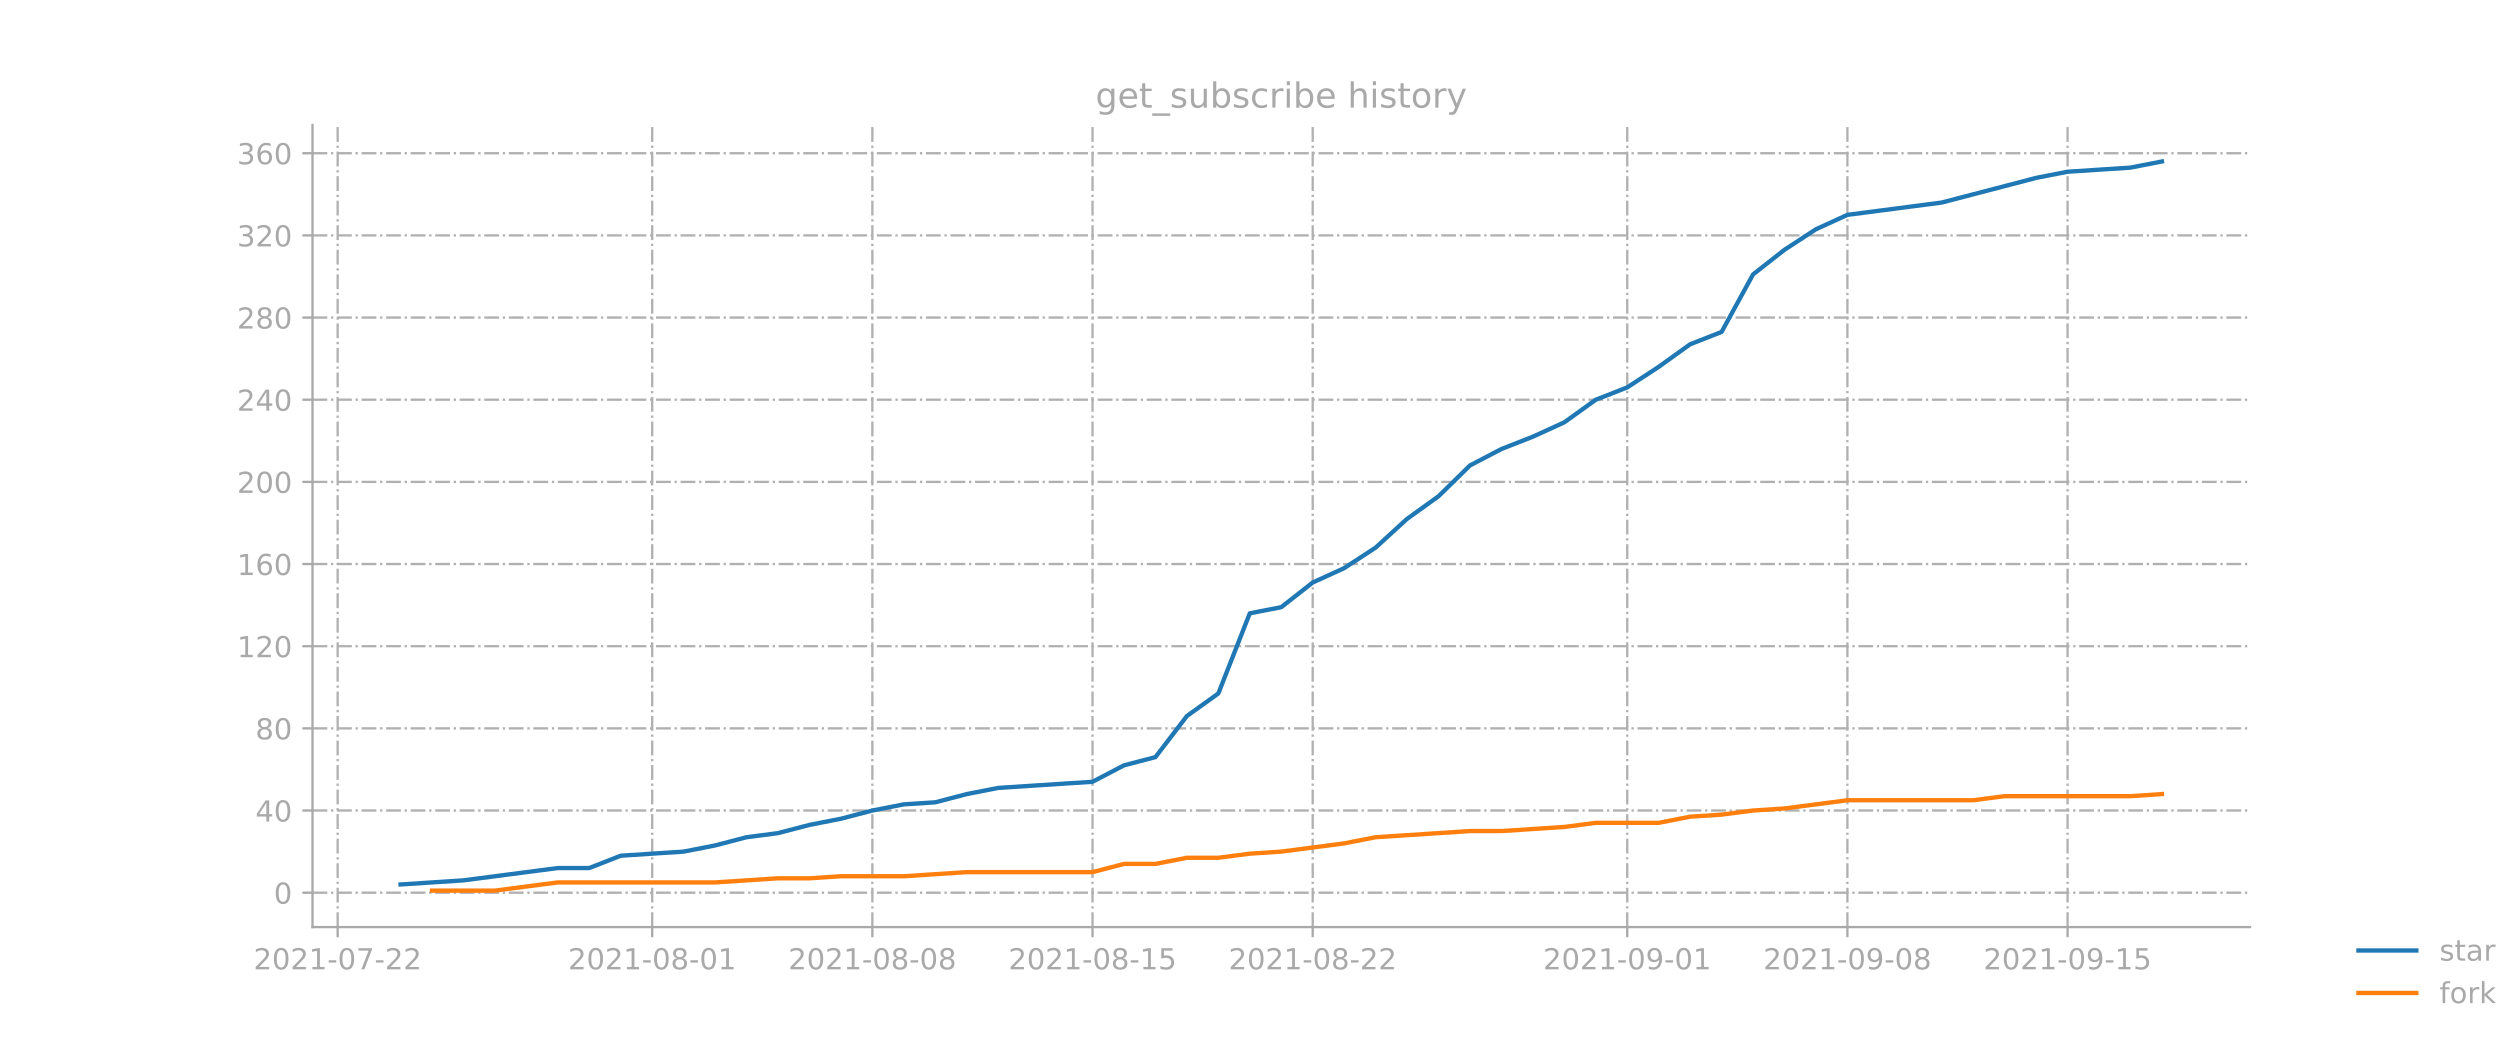
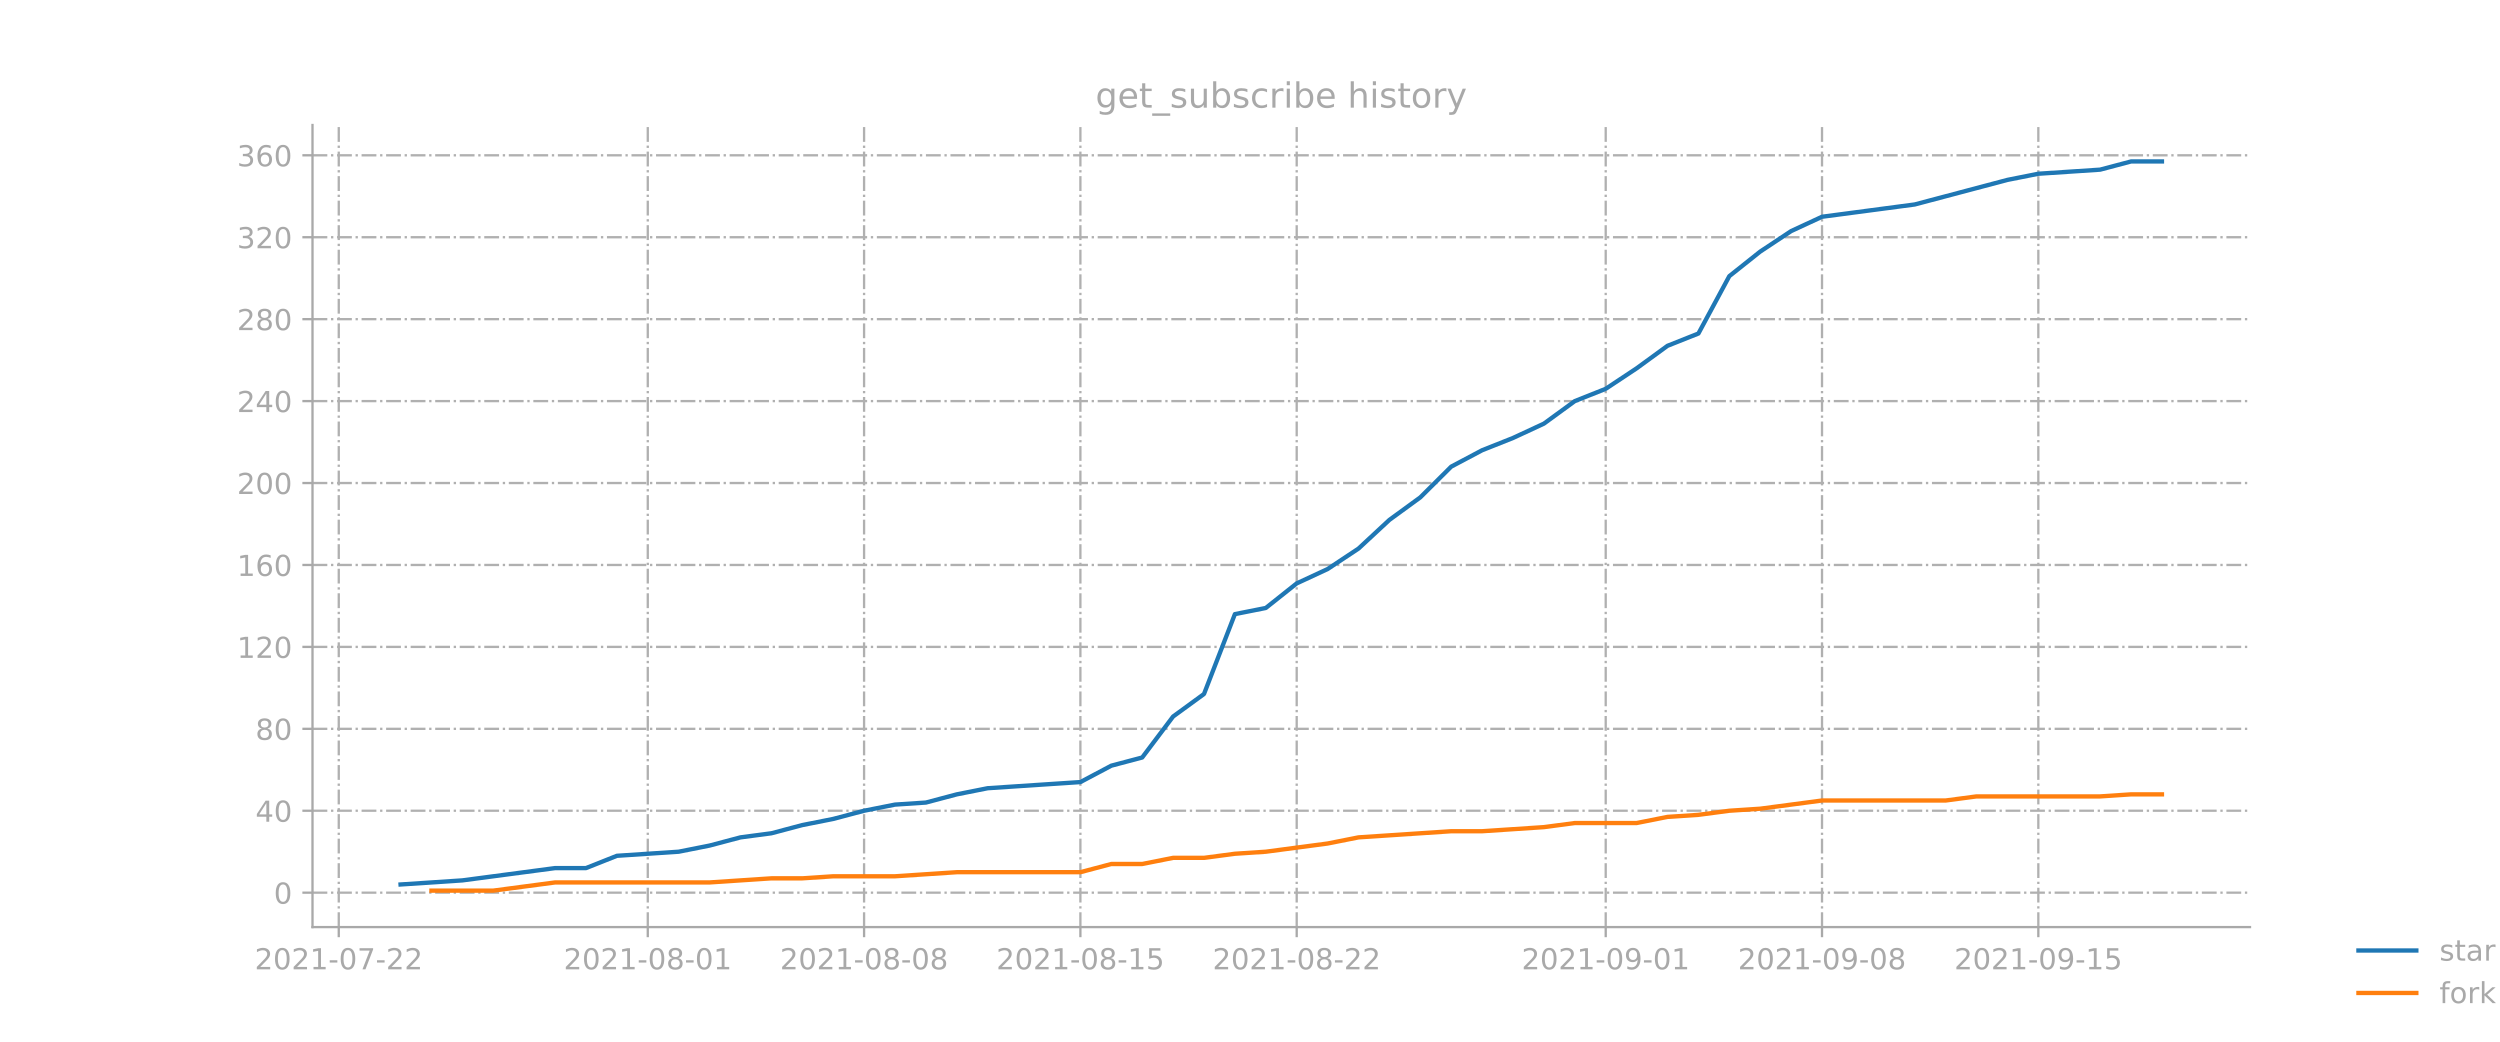
<svg xmlns="http://www.w3.org/2000/svg" xmlns:xlink="http://www.w3.org/1999/xlink" height="360pt" version="1.1" viewBox="0 0 864 360" width="864pt">
  <defs>
    <style type="text/css">*{stroke-linecap:butt;stroke-linejoin:round;}</style>
  </defs>
  <g id="figure_1">
    <g id="patch_1">
      <path d="M 0 360  L 864 360  L 864 0  L 0 0  z " style="fill:none;opacity:0;" />
    </g>
    <g id="axes_1">
      <g id="patch_2">
        <path d="M 108 320.4  L 777.6 320.4  L 777.6 43.2  L 108 43.2  z " style="fill:none;opacity:0;" />
      </g>
      <g id="matplotlib.axis_1">
        <g id="xtick_1">
          <g id="line2d_1">
-             <path clip-path="url(#p4aa9a8e304)" d="M 116.696 320.4  L 116.696 43.2  " style="fill:none;stroke:#b0b0b0;stroke-dasharray:5.12,1.28,0.8,1.28;stroke-dashoffset:0;stroke-width:0.8;" />
+             <path clip-path="url(#p9c7c7a3ddd)" d="M 117.078 320.4  L 117.078 43.2  " style="fill:none;stroke:#b0b0b0;stroke-dasharray:5.12,1.28,0.8,1.28;stroke-dashoffset:0;stroke-width:0.8;" />
          </g>
          <g id="line2d_2">
            <defs>
-               <path d="M 0 0  L 0 3.5  " id="m9e22bc569d" style="stroke:#a9a9a9;stroke-width:0.8;" />
+               <path d="M 0 0  L 0 3.5  " id="md135b6442b" style="stroke:#a9a9a9;stroke-width:0.8;" />
            </defs>
            <g>
-               <use style="fill:#a9a9a9;stroke:#a9a9a9;stroke-width:0.8;" x="116.696" xlink:href="#m9e22bc569d" y="320.4" />
+               <use style="fill:#a9a9a9;stroke:#a9a9a9;stroke-width:0.8;" x="117.078" xlink:href="#md135b6442b" y="320.4" />
            </g>
          </g>
          <g id="text_1">
-             <g style="fill:#a9a9a9;" transform="translate(87.63829 334.9984)scale(0.1 -0.1)">
+             <g style="fill:#a9a9a9;" transform="translate(88.0197 334.9984)scale(0.1 -0.1)">
              <defs>
                <path d="M 1228 531  L 3431 531  L 3431 0  L 469 0  L 469 531  Q 828 903 1448 1529  Q 2069 2156 2228 2338  Q 2531 2678 2651 2914  Q 2772 3150 2772 3378  Q 2772 3750 2511 3984  Q 2250 4219 1831 4219  Q 1534 4219 1204 4116  Q 875 4013 500 3803  L 500 4441  Q 881 4594 1212 4672  Q 1544 4750 1819 4750  Q 2544 4750 2975 4387  Q 3406 4025 3406 3419  Q 3406 3131 3298 2873  Q 3191 2616 2906 2266  Q 2828 2175 2409 1742  Q 1991 1309 1228 531  z " id="DejaVuSans-32" transform="scale(0.015625)" />
                <path d="M 2034 4250  Q 1547 4250 1301 3770  Q 1056 3291 1056 2328  Q 1056 1369 1301 889  Q 1547 409 2034 409  Q 2525 409 2770 889  Q 3016 1369 3016 2328  Q 3016 3291 2770 3770  Q 2525 4250 2034 4250  z M 2034 4750  Q 2819 4750 3233 4129  Q 3647 3509 3647 2328  Q 3647 1150 3233 529  Q 2819 -91 2034 -91  Q 1250 -91 836 529  Q 422 1150 422 2328  Q 422 3509 836 4129  Q 1250 4750 2034 4750  z " id="DejaVuSans-30" transform="scale(0.015625)" />
                <path d="M 794 531  L 1825 531  L 1825 4091  L 703 3866  L 703 4441  L 1819 4666  L 2450 4666  L 2450 531  L 3481 531  L 3481 0  L 794 0  L 794 531  z " id="DejaVuSans-31" transform="scale(0.015625)" />
                <path d="M 313 2009  L 1997 2009  L 1997 1497  L 313 1497  L 313 2009  z " id="DejaVuSans-2d" transform="scale(0.015625)" />
                <path d="M 525 4666  L 3525 4666  L 3525 4397  L 1831 0  L 1172 0  L 2766 4134  L 525 4134  L 525 4666  z " id="DejaVuSans-37" transform="scale(0.015625)" />
              </defs>
              <use xlink:href="#DejaVuSans-32" />
              <use x="63.623" xlink:href="#DejaVuSans-30" />
              <use x="127.246" xlink:href="#DejaVuSans-32" />
              <use x="190.869" xlink:href="#DejaVuSans-31" />
              <use x="254.492" xlink:href="#DejaVuSans-2d" />
              <use x="290.576" xlink:href="#DejaVuSans-30" />
              <use x="354.199" xlink:href="#DejaVuSans-37" />
              <use x="417.822" xlink:href="#DejaVuSans-2d" />
              <use x="453.906" xlink:href="#DejaVuSans-32" />
              <use x="517.529" xlink:href="#DejaVuSans-32" />
            </g>
          </g>
        </g>
        <g id="xtick_2">
          <g id="line2d_3">
-             <path clip-path="url(#p4aa9a8e304)" d="M 225.397 320.4  L 225.397 43.2  " style="fill:none;stroke:#b0b0b0;stroke-dasharray:5.12,1.28,0.8,1.28;stroke-dashoffset:0;stroke-width:0.8;" />
+             <path clip-path="url(#p9c7c7a3ddd)" d="M 223.872 320.4  L 223.872 43.2  " style="fill:none;stroke:#b0b0b0;stroke-dasharray:5.12,1.28,0.8,1.28;stroke-dashoffset:0;stroke-width:0.8;" />
          </g>
          <g id="line2d_4">
            <g>
-               <use style="fill:#a9a9a9;stroke:#a9a9a9;stroke-width:0.8;" x="225.397" xlink:href="#m9e22bc569d" y="320.4" />
+               <use style="fill:#a9a9a9;stroke:#a9a9a9;stroke-width:0.8;" x="223.872" xlink:href="#md135b6442b" y="320.4" />
            </g>
          </g>
          <g id="text_2">
-             <g style="fill:#a9a9a9;" transform="translate(196.3396 334.9984)scale(0.1 -0.1)">
+             <g style="fill:#a9a9a9;" transform="translate(194.814 334.9984)scale(0.1 -0.1)">
              <defs>
                <path d="M 2034 2216  Q 1584 2216 1326 1975  Q 1069 1734 1069 1313  Q 1069 891 1326 650  Q 1584 409 2034 409  Q 2484 409 2743 651  Q 3003 894 3003 1313  Q 3003 1734 2745 1975  Q 2488 2216 2034 2216  z M 1403 2484  Q 997 2584 770 2862  Q 544 3141 544 3541  Q 544 4100 942 4425  Q 1341 4750 2034 4750  Q 2731 4750 3128 4425  Q 3525 4100 3525 3541  Q 3525 3141 3298 2862  Q 3072 2584 2669 2484  Q 3125 2378 3379 2068  Q 3634 1759 3634 1313  Q 3634 634 3220 271  Q 2806 -91 2034 -91  Q 1263 -91 848 271  Q 434 634 434 1313  Q 434 1759 690 2068  Q 947 2378 1403 2484  z M 1172 3481  Q 1172 3119 1398 2916  Q 1625 2713 2034 2713  Q 2441 2713 2670 2916  Q 2900 3119 2900 3481  Q 2900 3844 2670 4047  Q 2441 4250 2034 4250  Q 1625 4250 1398 4047  Q 1172 3844 1172 3481  z " id="DejaVuSans-38" transform="scale(0.015625)" />
              </defs>
              <use xlink:href="#DejaVuSans-32" />
              <use x="63.623" xlink:href="#DejaVuSans-30" />
              <use x="127.246" xlink:href="#DejaVuSans-32" />
              <use x="190.869" xlink:href="#DejaVuSans-31" />
              <use x="254.492" xlink:href="#DejaVuSans-2d" />
              <use x="290.576" xlink:href="#DejaVuSans-30" />
              <use x="354.199" xlink:href="#DejaVuSans-38" />
              <use x="417.822" xlink:href="#DejaVuSans-2d" />
              <use x="453.906" xlink:href="#DejaVuSans-30" />
              <use x="517.529" xlink:href="#DejaVuSans-31" />
            </g>
          </g>
        </g>
        <g id="xtick_3">
          <g id="line2d_5">
-             <path clip-path="url(#p4aa9a8e304)" d="M 301.488 320.4  L 301.488 43.2  " style="fill:none;stroke:#b0b0b0;stroke-dasharray:5.12,1.28,0.8,1.28;stroke-dashoffset:0;stroke-width:0.8;" />
+             <path clip-path="url(#p9c7c7a3ddd)" d="M 298.628 320.4  L 298.628 43.2  " style="fill:none;stroke:#b0b0b0;stroke-dasharray:5.12,1.28,0.8,1.28;stroke-dashoffset:0;stroke-width:0.8;" />
          </g>
          <g id="line2d_6">
            <g>
-               <use style="fill:#a9a9a9;stroke:#a9a9a9;stroke-width:0.8;" x="301.488" xlink:href="#m9e22bc569d" y="320.4" />
+               <use style="fill:#a9a9a9;stroke:#a9a9a9;stroke-width:0.8;" x="298.628" xlink:href="#md135b6442b" y="320.4" />
            </g>
          </g>
          <g id="text_3">
-             <g style="fill:#a9a9a9;" transform="translate(272.4305 334.9984)scale(0.1 -0.1)">
+             <g style="fill:#a9a9a9;" transform="translate(269.5699 334.9984)scale(0.1 -0.1)">
              <use xlink:href="#DejaVuSans-32" />
              <use x="63.623" xlink:href="#DejaVuSans-30" />
              <use x="127.246" xlink:href="#DejaVuSans-32" />
              <use x="190.869" xlink:href="#DejaVuSans-31" />
              <use x="254.492" xlink:href="#DejaVuSans-2d" />
              <use x="290.576" xlink:href="#DejaVuSans-30" />
              <use x="354.199" xlink:href="#DejaVuSans-38" />
              <use x="417.822" xlink:href="#DejaVuSans-2d" />
              <use x="453.906" xlink:href="#DejaVuSans-30" />
              <use x="517.529" xlink:href="#DejaVuSans-38" />
            </g>
          </g>
        </g>
        <g id="xtick_4">
          <g id="line2d_7">
-             <path clip-path="url(#p4aa9a8e304)" d="M 377.579 320.4  L 377.579 43.2  " style="fill:none;stroke:#b0b0b0;stroke-dasharray:5.12,1.28,0.8,1.28;stroke-dashoffset:0;stroke-width:0.8;" />
+             <path clip-path="url(#p9c7c7a3ddd)" d="M 373.384 320.4  L 373.384 43.2  " style="fill:none;stroke:#b0b0b0;stroke-dasharray:5.12,1.28,0.8,1.28;stroke-dashoffset:0;stroke-width:0.8;" />
          </g>
          <g id="line2d_8">
            <g>
-               <use style="fill:#a9a9a9;stroke:#a9a9a9;stroke-width:0.8;" x="377.579" xlink:href="#m9e22bc569d" y="320.4" />
+               <use style="fill:#a9a9a9;stroke:#a9a9a9;stroke-width:0.8;" x="373.384" xlink:href="#md135b6442b" y="320.4" />
            </g>
          </g>
          <g id="text_4">
-             <g style="fill:#a9a9a9;" transform="translate(348.5214 334.9984)scale(0.1 -0.1)">
+             <g style="fill:#a9a9a9;" transform="translate(344.3259 334.9984)scale(0.1 -0.1)">
              <defs>
                <path d="M 691 4666  L 3169 4666  L 3169 4134  L 1269 4134  L 1269 2991  Q 1406 3038 1543 3061  Q 1681 3084 1819 3084  Q 2600 3084 3056 2656  Q 3513 2228 3513 1497  Q 3513 744 3044 326  Q 2575 -91 1722 -91  Q 1428 -91 1123 -41  Q 819 9 494 109  L 494 744  Q 775 591 1075 516  Q 1375 441 1709 441  Q 2250 441 2565 725  Q 2881 1009 2881 1497  Q 2881 1984 2565 2268  Q 2250 2553 1709 2553  Q 1456 2553 1204 2497  Q 953 2441 691 2322  L 691 4666  z " id="DejaVuSans-35" transform="scale(0.015625)" />
              </defs>
              <use xlink:href="#DejaVuSans-32" />
              <use x="63.623" xlink:href="#DejaVuSans-30" />
              <use x="127.246" xlink:href="#DejaVuSans-32" />
              <use x="190.869" xlink:href="#DejaVuSans-31" />
              <use x="254.492" xlink:href="#DejaVuSans-2d" />
              <use x="290.576" xlink:href="#DejaVuSans-30" />
              <use x="354.199" xlink:href="#DejaVuSans-38" />
              <use x="417.822" xlink:href="#DejaVuSans-2d" />
              <use x="453.906" xlink:href="#DejaVuSans-31" />
              <use x="517.529" xlink:href="#DejaVuSans-35" />
            </g>
          </g>
        </g>
        <g id="xtick_5">
          <g id="line2d_9">
-             <path clip-path="url(#p4aa9a8e304)" d="M 453.67 320.4  L 453.67 43.2  " style="fill:none;stroke:#b0b0b0;stroke-dasharray:5.12,1.28,0.8,1.28;stroke-dashoffset:0;stroke-width:0.8;" />
+             <path clip-path="url(#p9c7c7a3ddd)" d="M 448.14 320.4  L 448.14 43.2  " style="fill:none;stroke:#b0b0b0;stroke-dasharray:5.12,1.28,0.8,1.28;stroke-dashoffset:0;stroke-width:0.8;" />
          </g>
          <g id="line2d_10">
            <g>
-               <use style="fill:#a9a9a9;stroke:#a9a9a9;stroke-width:0.8;" x="453.67" xlink:href="#m9e22bc569d" y="320.4" />
+               <use style="fill:#a9a9a9;stroke:#a9a9a9;stroke-width:0.8;" x="448.14" xlink:href="#md135b6442b" y="320.4" />
            </g>
          </g>
          <g id="text_5">
-             <g style="fill:#a9a9a9;" transform="translate(424.6123 334.9984)scale(0.1 -0.1)">
+             <g style="fill:#a9a9a9;" transform="translate(419.0819 334.9984)scale(0.1 -0.1)">
              <use xlink:href="#DejaVuSans-32" />
              <use x="63.623" xlink:href="#DejaVuSans-30" />
              <use x="127.246" xlink:href="#DejaVuSans-32" />
              <use x="190.869" xlink:href="#DejaVuSans-31" />
              <use x="254.492" xlink:href="#DejaVuSans-2d" />
              <use x="290.576" xlink:href="#DejaVuSans-30" />
              <use x="354.199" xlink:href="#DejaVuSans-38" />
              <use x="417.822" xlink:href="#DejaVuSans-2d" />
              <use x="453.906" xlink:href="#DejaVuSans-32" />
              <use x="517.529" xlink:href="#DejaVuSans-32" />
            </g>
          </g>
        </g>
        <g id="xtick_6">
          <g id="line2d_11">
-             <path clip-path="url(#p4aa9a8e304)" d="M 562.371 320.4  L 562.371 43.2  " style="fill:none;stroke:#b0b0b0;stroke-dasharray:5.12,1.28,0.8,1.28;stroke-dashoffset:0;stroke-width:0.8;" />
+             <path clip-path="url(#p9c7c7a3ddd)" d="M 554.934 320.4  L 554.934 43.2  " style="fill:none;stroke:#b0b0b0;stroke-dasharray:5.12,1.28,0.8,1.28;stroke-dashoffset:0;stroke-width:0.8;" />
          </g>
          <g id="line2d_12">
            <g>
-               <use style="fill:#a9a9a9;stroke:#a9a9a9;stroke-width:0.8;" x="562.371" xlink:href="#m9e22bc569d" y="320.4" />
+               <use style="fill:#a9a9a9;stroke:#a9a9a9;stroke-width:0.8;" x="554.934" xlink:href="#md135b6442b" y="320.4" />
            </g>
          </g>
          <g id="text_6">
-             <g style="fill:#a9a9a9;" transform="translate(533.3136 334.9984)scale(0.1 -0.1)">
+             <g style="fill:#a9a9a9;" transform="translate(525.8762 334.9984)scale(0.1 -0.1)">
              <defs>
                <path d="M 703 97  L 703 672  Q 941 559 1184 500  Q 1428 441 1663 441  Q 2288 441 2617 861  Q 2947 1281 2994 2138  Q 2813 1869 2534 1725  Q 2256 1581 1919 1581  Q 1219 1581 811 2004  Q 403 2428 403 3163  Q 403 3881 828 4315  Q 1253 4750 1959 4750  Q 2769 4750 3195 4129  Q 3622 3509 3622 2328  Q 3622 1225 3098 567  Q 2575 -91 1691 -91  Q 1453 -91 1209 -44  Q 966 3 703 97  z M 1959 2075  Q 2384 2075 2632 2365  Q 2881 2656 2881 3163  Q 2881 3666 2632 3958  Q 2384 4250 1959 4250  Q 1534 4250 1286 3958  Q 1038 3666 1038 3163  Q 1038 2656 1286 2365  Q 1534 2075 1959 2075  z " id="DejaVuSans-39" transform="scale(0.015625)" />
              </defs>
              <use xlink:href="#DejaVuSans-32" />
              <use x="63.623" xlink:href="#DejaVuSans-30" />
              <use x="127.246" xlink:href="#DejaVuSans-32" />
              <use x="190.869" xlink:href="#DejaVuSans-31" />
              <use x="254.492" xlink:href="#DejaVuSans-2d" />
              <use x="290.576" xlink:href="#DejaVuSans-30" />
              <use x="354.199" xlink:href="#DejaVuSans-39" />
              <use x="417.822" xlink:href="#DejaVuSans-2d" />
              <use x="453.906" xlink:href="#DejaVuSans-30" />
              <use x="517.529" xlink:href="#DejaVuSans-31" />
            </g>
          </g>
        </g>
        <g id="xtick_7">
          <g id="line2d_13">
-             <path clip-path="url(#p4aa9a8e304)" d="M 638.462 320.4  L 638.462 43.2  " style="fill:none;stroke:#b0b0b0;stroke-dasharray:5.12,1.28,0.8,1.28;stroke-dashoffset:0;stroke-width:0.8;" />
+             <path clip-path="url(#p9c7c7a3ddd)" d="M 629.69 320.4  L 629.69 43.2  " style="fill:none;stroke:#b0b0b0;stroke-dasharray:5.12,1.28,0.8,1.28;stroke-dashoffset:0;stroke-width:0.8;" />
          </g>
          <g id="line2d_14">
            <g>
-               <use style="fill:#a9a9a9;stroke:#a9a9a9;stroke-width:0.8;" x="638.462" xlink:href="#m9e22bc569d" y="320.4" />
+               <use style="fill:#a9a9a9;stroke:#a9a9a9;stroke-width:0.8;" x="629.69" xlink:href="#md135b6442b" y="320.4" />
            </g>
          </g>
          <g id="text_7">
-             <g style="fill:#a9a9a9;" transform="translate(609.4045 334.9984)scale(0.1 -0.1)">
+             <g style="fill:#a9a9a9;" transform="translate(600.6321 334.9984)scale(0.1 -0.1)">
              <use xlink:href="#DejaVuSans-32" />
              <use x="63.623" xlink:href="#DejaVuSans-30" />
              <use x="127.246" xlink:href="#DejaVuSans-32" />
              <use x="190.869" xlink:href="#DejaVuSans-31" />
              <use x="254.492" xlink:href="#DejaVuSans-2d" />
              <use x="290.576" xlink:href="#DejaVuSans-30" />
              <use x="354.199" xlink:href="#DejaVuSans-39" />
              <use x="417.822" xlink:href="#DejaVuSans-2d" />
              <use x="453.906" xlink:href="#DejaVuSans-30" />
              <use x="517.529" xlink:href="#DejaVuSans-38" />
            </g>
          </g>
        </g>
        <g id="xtick_8">
          <g id="line2d_15">
-             <path clip-path="url(#p4aa9a8e304)" d="M 714.553 320.4  L 714.553 43.2  " style="fill:none;stroke:#b0b0b0;stroke-dasharray:5.12,1.28,0.8,1.28;stroke-dashoffset:0;stroke-width:0.8;" />
+             <path clip-path="url(#p9c7c7a3ddd)" d="M 704.446 320.4  L 704.446 43.2  " style="fill:none;stroke:#b0b0b0;stroke-dasharray:5.12,1.28,0.8,1.28;stroke-dashoffset:0;stroke-width:0.8;" />
          </g>
          <g id="line2d_16">
            <g>
-               <use style="fill:#a9a9a9;stroke:#a9a9a9;stroke-width:0.8;" x="714.553" xlink:href="#m9e22bc569d" y="320.4" />
+               <use style="fill:#a9a9a9;stroke:#a9a9a9;stroke-width:0.8;" x="704.446" xlink:href="#md135b6442b" y="320.4" />
            </g>
          </g>
          <g id="text_8">
-             <g style="fill:#a9a9a9;" transform="translate(685.4954 334.9984)scale(0.1 -0.1)">
+             <g style="fill:#a9a9a9;" transform="translate(675.3881 334.9984)scale(0.1 -0.1)">
              <use xlink:href="#DejaVuSans-32" />
              <use x="63.623" xlink:href="#DejaVuSans-30" />
              <use x="127.246" xlink:href="#DejaVuSans-32" />
              <use x="190.869" xlink:href="#DejaVuSans-31" />
              <use x="254.492" xlink:href="#DejaVuSans-2d" />
              <use x="290.576" xlink:href="#DejaVuSans-30" />
              <use x="354.199" xlink:href="#DejaVuSans-39" />
              <use x="417.822" xlink:href="#DejaVuSans-2d" />
              <use x="453.906" xlink:href="#DejaVuSans-31" />
              <use x="517.529" xlink:href="#DejaVuSans-35" />
            </g>
          </g>
        </g>
      </g>
      <g id="matplotlib.axis_2">
        <g id="ytick_1">
          <g id="line2d_17">
-             <path clip-path="url(#p4aa9a8e304)" d="M 108 308.51  L 777.6 308.51  " style="fill:none;stroke:#b0b0b0;stroke-dasharray:5.12,1.28,0.8,1.28;stroke-dashoffset:0;stroke-width:0.8;" />
+             <path clip-path="url(#p9c7c7a3ddd)" d="M 108 308.508  L 777.6 308.508  " style="fill:none;stroke:#b0b0b0;stroke-dasharray:5.12,1.28,0.8,1.28;stroke-dashoffset:0;stroke-width:0.8;" />
          </g>
          <g id="line2d_18">
            <defs>
-               <path d="M 0 0  L -3.5 0  " id="m65caf7c14a" style="stroke:#a9a9a9;stroke-width:0.8;" />
+               <path d="M 0 0  L -3.5 0  " id="m6c0028deaa" style="stroke:#a9a9a9;stroke-width:0.8;" />
            </defs>
            <g>
-               <use style="fill:#a9a9a9;stroke:#a9a9a9;stroke-width:0.8;" x="108" xlink:href="#m65caf7c14a" y="308.51" />
+               <use style="fill:#a9a9a9;stroke:#a9a9a9;stroke-width:0.8;" x="108" xlink:href="#m6c0028deaa" y="308.508" />
            </g>
          </g>
          <g id="text_9">
-             <g style="fill:#a9a9a9;" transform="translate(94.6375 312.3091)scale(0.1 -0.1)">
+             <g style="fill:#a9a9a9;" transform="translate(94.6375 312.3071)scale(0.1 -0.1)">
              <use xlink:href="#DejaVuSans-30" />
            </g>
          </g>
        </g>
        <g id="ytick_2">
          <g id="line2d_19">
-             <path clip-path="url(#p4aa9a8e304)" d="M 108 280.115  L 777.6 280.115  " style="fill:none;stroke:#b0b0b0;stroke-dasharray:5.12,1.28,0.8,1.28;stroke-dashoffset:0;stroke-width:0.8;" />
+             <path clip-path="url(#p9c7c7a3ddd)" d="M 108 280.193  L 777.6 280.193  " style="fill:none;stroke:#b0b0b0;stroke-dasharray:5.12,1.28,0.8,1.28;stroke-dashoffset:0;stroke-width:0.8;" />
          </g>
          <g id="line2d_20">
            <g>
-               <use style="fill:#a9a9a9;stroke:#a9a9a9;stroke-width:0.8;" x="108" xlink:href="#m65caf7c14a" y="280.115" />
+               <use style="fill:#a9a9a9;stroke:#a9a9a9;stroke-width:0.8;" x="108" xlink:href="#m6c0028deaa" y="280.193" />
            </g>
          </g>
          <g id="text_10">
-             <g style="fill:#a9a9a9;" transform="translate(88.275 283.9147)scale(0.1 -0.1)">
+             <g style="fill:#a9a9a9;" transform="translate(88.275 283.9925)scale(0.1 -0.1)">
              <defs>
                <path d="M 2419 4116  L 825 1625  L 2419 1625  L 2419 4116  z M 2253 4666  L 3047 4666  L 3047 1625  L 3713 1625  L 3713 1100  L 3047 1100  L 3047 0  L 2419 0  L 2419 1100  L 313 1100  L 313 1709  L 2253 4666  z " id="DejaVuSans-34" transform="scale(0.015625)" />
              </defs>
              <use xlink:href="#DejaVuSans-34" />
              <use x="63.623" xlink:href="#DejaVuSans-30" />
            </g>
          </g>
        </g>
        <g id="ytick_3">
          <g id="line2d_21">
-             <path clip-path="url(#p4aa9a8e304)" d="M 108 251.721  L 777.6 251.721  " style="fill:none;stroke:#b0b0b0;stroke-dasharray:5.12,1.28,0.8,1.28;stroke-dashoffset:0;stroke-width:0.8;" />
+             <path clip-path="url(#p9c7c7a3ddd)" d="M 108 251.879  L 777.6 251.879  " style="fill:none;stroke:#b0b0b0;stroke-dasharray:5.12,1.28,0.8,1.28;stroke-dashoffset:0;stroke-width:0.8;" />
          </g>
          <g id="line2d_22">
            <g>
-               <use style="fill:#a9a9a9;stroke:#a9a9a9;stroke-width:0.8;" x="108" xlink:href="#m65caf7c14a" y="251.721" />
+               <use style="fill:#a9a9a9;stroke:#a9a9a9;stroke-width:0.8;" x="108" xlink:href="#m6c0028deaa" y="251.879" />
            </g>
          </g>
          <g id="text_11">
-             <g style="fill:#a9a9a9;" transform="translate(88.275 255.5203)scale(0.1 -0.1)">
+             <g style="fill:#a9a9a9;" transform="translate(88.275 255.6779)scale(0.1 -0.1)">
              <use xlink:href="#DejaVuSans-38" />
              <use x="63.623" xlink:href="#DejaVuSans-30" />
            </g>
          </g>
        </g>
        <g id="ytick_4">
          <g id="line2d_23">
-             <path clip-path="url(#p4aa9a8e304)" d="M 108 223.327  L 777.6 223.327  " style="fill:none;stroke:#b0b0b0;stroke-dasharray:5.12,1.28,0.8,1.28;stroke-dashoffset:0;stroke-width:0.8;" />
+             <path clip-path="url(#p9c7c7a3ddd)" d="M 108 223.564  L 777.6 223.564  " style="fill:none;stroke:#b0b0b0;stroke-dasharray:5.12,1.28,0.8,1.28;stroke-dashoffset:0;stroke-width:0.8;" />
          </g>
          <g id="line2d_24">
            <g>
-               <use style="fill:#a9a9a9;stroke:#a9a9a9;stroke-width:0.8;" x="108" xlink:href="#m65caf7c14a" y="223.327" />
+               <use style="fill:#a9a9a9;stroke:#a9a9a9;stroke-width:0.8;" x="108" xlink:href="#m6c0028deaa" y="223.564" />
            </g>
          </g>
          <g id="text_12">
-             <g style="fill:#a9a9a9;" transform="translate(81.9125 227.126)scale(0.1 -0.1)">
+             <g style="fill:#a9a9a9;" transform="translate(81.9125 227.3633)scale(0.1 -0.1)">
              <use xlink:href="#DejaVuSans-31" />
              <use x="63.623" xlink:href="#DejaVuSans-32" />
              <use x="127.246" xlink:href="#DejaVuSans-30" />
            </g>
          </g>
        </g>
        <g id="ytick_5">
          <g id="line2d_25">
-             <path clip-path="url(#p4aa9a8e304)" d="M 108 194.932  L 777.6 194.932  " style="fill:none;stroke:#b0b0b0;stroke-dasharray:5.12,1.28,0.8,1.28;stroke-dashoffset:0;stroke-width:0.8;" />
+             <path clip-path="url(#p9c7c7a3ddd)" d="M 108 195.249  L 777.6 195.249  " style="fill:none;stroke:#b0b0b0;stroke-dasharray:5.12,1.28,0.8,1.28;stroke-dashoffset:0;stroke-width:0.8;" />
          </g>
          <g id="line2d_26">
            <g>
-               <use style="fill:#a9a9a9;stroke:#a9a9a9;stroke-width:0.8;" x="108" xlink:href="#m65caf7c14a" y="194.932" />
+               <use style="fill:#a9a9a9;stroke:#a9a9a9;stroke-width:0.8;" x="108" xlink:href="#m6c0028deaa" y="195.249" />
            </g>
          </g>
          <g id="text_13">
-             <g style="fill:#a9a9a9;" transform="translate(81.9125 198.7316)scale(0.1 -0.1)">
+             <g style="fill:#a9a9a9;" transform="translate(81.9125 199.0487)scale(0.1 -0.1)">
              <defs>
                <path d="M 2113 2584  Q 1688 2584 1439 2293  Q 1191 2003 1191 1497  Q 1191 994 1439 701  Q 1688 409 2113 409  Q 2538 409 2786 701  Q 3034 994 3034 1497  Q 3034 2003 2786 2293  Q 2538 2584 2113 2584  z M 3366 4563  L 3366 3988  Q 3128 4100 2886 4159  Q 2644 4219 2406 4219  Q 1781 4219 1451 3797  Q 1122 3375 1075 2522  Q 1259 2794 1537 2939  Q 1816 3084 2150 3084  Q 2853 3084 3261 2657  Q 3669 2231 3669 1497  Q 3669 778 3244 343  Q 2819 -91 2113 -91  Q 1303 -91 875 529  Q 447 1150 447 2328  Q 447 3434 972 4092  Q 1497 4750 2381 4750  Q 2619 4750 2861 4703  Q 3103 4656 3366 4563  z " id="DejaVuSans-36" transform="scale(0.015625)" />
              </defs>
              <use xlink:href="#DejaVuSans-31" />
              <use x="63.623" xlink:href="#DejaVuSans-36" />
              <use x="127.246" xlink:href="#DejaVuSans-30" />
            </g>
          </g>
        </g>
        <g id="ytick_6">
          <g id="line2d_27">
-             <path clip-path="url(#p4aa9a8e304)" d="M 108 166.538  L 777.6 166.538  " style="fill:none;stroke:#b0b0b0;stroke-dasharray:5.12,1.28,0.8,1.28;stroke-dashoffset:0;stroke-width:0.8;" />
+             <path clip-path="url(#p9c7c7a3ddd)" d="M 108 166.935  L 777.6 166.935  " style="fill:none;stroke:#b0b0b0;stroke-dasharray:5.12,1.28,0.8,1.28;stroke-dashoffset:0;stroke-width:0.8;" />
          </g>
          <g id="line2d_28">
            <g>
-               <use style="fill:#a9a9a9;stroke:#a9a9a9;stroke-width:0.8;" x="108" xlink:href="#m65caf7c14a" y="166.538" />
+               <use style="fill:#a9a9a9;stroke:#a9a9a9;stroke-width:0.8;" x="108" xlink:href="#m6c0028deaa" y="166.935" />
            </g>
          </g>
          <g id="text_14">
-             <g style="fill:#a9a9a9;" transform="translate(81.9125 170.3372)scale(0.1 -0.1)">
+             <g style="fill:#a9a9a9;" transform="translate(81.9125 170.734)scale(0.1 -0.1)">
              <use xlink:href="#DejaVuSans-32" />
              <use x="63.623" xlink:href="#DejaVuSans-30" />
              <use x="127.246" xlink:href="#DejaVuSans-30" />
            </g>
          </g>
        </g>
        <g id="ytick_7">
          <g id="line2d_29">
-             <path clip-path="url(#p4aa9a8e304)" d="M 108 138.144  L 777.6 138.144  " style="fill:none;stroke:#b0b0b0;stroke-dasharray:5.12,1.28,0.8,1.28;stroke-dashoffset:0;stroke-width:0.8;" />
+             <path clip-path="url(#p9c7c7a3ddd)" d="M 108 138.62  L 777.6 138.62  " style="fill:none;stroke:#b0b0b0;stroke-dasharray:5.12,1.28,0.8,1.28;stroke-dashoffset:0;stroke-width:0.8;" />
          </g>
          <g id="line2d_30">
            <g>
-               <use style="fill:#a9a9a9;stroke:#a9a9a9;stroke-width:0.8;" x="108" xlink:href="#m65caf7c14a" y="138.144" />
+               <use style="fill:#a9a9a9;stroke:#a9a9a9;stroke-width:0.8;" x="108" xlink:href="#m6c0028deaa" y="138.62" />
            </g>
          </g>
          <g id="text_15">
-             <g style="fill:#a9a9a9;" transform="translate(81.9125 141.9429)scale(0.1 -0.1)">
+             <g style="fill:#a9a9a9;" transform="translate(81.9125 142.4194)scale(0.1 -0.1)">
              <use xlink:href="#DejaVuSans-32" />
              <use x="63.623" xlink:href="#DejaVuSans-34" />
              <use x="127.246" xlink:href="#DejaVuSans-30" />
            </g>
          </g>
        </g>
        <g id="ytick_8">
          <g id="line2d_31">
-             <path clip-path="url(#p4aa9a8e304)" d="M 108 109.749  L 777.6 109.749  " style="fill:none;stroke:#b0b0b0;stroke-dasharray:5.12,1.28,0.8,1.28;stroke-dashoffset:0;stroke-width:0.8;" />
+             <path clip-path="url(#p9c7c7a3ddd)" d="M 108 110.306  L 777.6 110.306  " style="fill:none;stroke:#b0b0b0;stroke-dasharray:5.12,1.28,0.8,1.28;stroke-dashoffset:0;stroke-width:0.8;" />
          </g>
          <g id="line2d_32">
            <g>
-               <use style="fill:#a9a9a9;stroke:#a9a9a9;stroke-width:0.8;" x="108" xlink:href="#m65caf7c14a" y="109.749" />
+               <use style="fill:#a9a9a9;stroke:#a9a9a9;stroke-width:0.8;" x="108" xlink:href="#m6c0028deaa" y="110.306" />
            </g>
          </g>
          <g id="text_16">
-             <g style="fill:#a9a9a9;" transform="translate(81.9125 113.5485)scale(0.1 -0.1)">
+             <g style="fill:#a9a9a9;" transform="translate(81.9125 114.1048)scale(0.1 -0.1)">
              <use xlink:href="#DejaVuSans-32" />
              <use x="63.623" xlink:href="#DejaVuSans-38" />
              <use x="127.246" xlink:href="#DejaVuSans-30" />
            </g>
          </g>
        </g>
        <g id="ytick_9">
          <g id="line2d_33">
-             <path clip-path="url(#p4aa9a8e304)" d="M 108 81.355  L 777.6 81.355  " style="fill:none;stroke:#b0b0b0;stroke-dasharray:5.12,1.28,0.8,1.28;stroke-dashoffset:0;stroke-width:0.8;" />
+             <path clip-path="url(#p9c7c7a3ddd)" d="M 108 81.991  L 777.6 81.991  " style="fill:none;stroke:#b0b0b0;stroke-dasharray:5.12,1.28,0.8,1.28;stroke-dashoffset:0;stroke-width:0.8;" />
          </g>
          <g id="line2d_34">
            <g>
-               <use style="fill:#a9a9a9;stroke:#a9a9a9;stroke-width:0.8;" x="108" xlink:href="#m65caf7c14a" y="81.355" />
+               <use style="fill:#a9a9a9;stroke:#a9a9a9;stroke-width:0.8;" x="108" xlink:href="#m6c0028deaa" y="81.991" />
            </g>
          </g>
          <g id="text_17">
-             <g style="fill:#a9a9a9;" transform="translate(81.9125 85.15415)scale(0.1 -0.1)">
+             <g style="fill:#a9a9a9;" transform="translate(81.9125 85.79023)scale(0.1 -0.1)">
              <defs>
                <path d="M 2597 2516  Q 3050 2419 3304 2112  Q 3559 1806 3559 1356  Q 3559 666 3084 287  Q 2609 -91 1734 -91  Q 1441 -91 1130 -33  Q 819 25 488 141  L 488 750  Q 750 597 1062 519  Q 1375 441 1716 441  Q 2309 441 2620 675  Q 2931 909 2931 1356  Q 2931 1769 2642 2001  Q 2353 2234 1838 2234  L 1294 2234  L 1294 2753  L 1863 2753  Q 2328 2753 2575 2939  Q 2822 3125 2822 3475  Q 2822 3834 2567 4026  Q 2313 4219 1838 4219  Q 1578 4219 1281 4162  Q 984 4106 628 3988  L 628 4550  Q 988 4650 1302 4700  Q 1616 4750 1894 4750  Q 2613 4750 3031 4423  Q 3450 4097 3450 3541  Q 3450 3153 3228 2886  Q 3006 2619 2597 2516  z " id="DejaVuSans-33" transform="scale(0.015625)" />
              </defs>
              <use xlink:href="#DejaVuSans-33" />
              <use x="63.623" xlink:href="#DejaVuSans-32" />
              <use x="127.246" xlink:href="#DejaVuSans-30" />
            </g>
          </g>
        </g>
        <g id="ytick_10">
          <g id="line2d_35">
-             <path clip-path="url(#p4aa9a8e304)" d="M 108 52.961  L 777.6 52.961  " style="fill:none;stroke:#b0b0b0;stroke-dasharray:5.12,1.28,0.8,1.28;stroke-dashoffset:0;stroke-width:0.8;" />
+             <path clip-path="url(#p9c7c7a3ddd)" d="M 108 53.676  L 777.6 53.676  " style="fill:none;stroke:#b0b0b0;stroke-dasharray:5.12,1.28,0.8,1.28;stroke-dashoffset:0;stroke-width:0.8;" />
          </g>
          <g id="line2d_36">
            <g>
-               <use style="fill:#a9a9a9;stroke:#a9a9a9;stroke-width:0.8;" x="108" xlink:href="#m65caf7c14a" y="52.961" />
+               <use style="fill:#a9a9a9;stroke:#a9a9a9;stroke-width:0.8;" x="108" xlink:href="#m6c0028deaa" y="53.676" />
            </g>
          </g>
          <g id="text_18">
-             <g style="fill:#a9a9a9;" transform="translate(81.9125 56.75978)scale(0.1 -0.1)">
+             <g style="fill:#a9a9a9;" transform="translate(81.9125 57.47562)scale(0.1 -0.1)">
              <use xlink:href="#DejaVuSans-33" />
              <use x="63.623" xlink:href="#DejaVuSans-36" />
              <use x="127.246" xlink:href="#DejaVuSans-30" />
            </g>
          </g>
        </g>
      </g>
      <g id="line2d_37">
-         <path clip-path="url(#p4aa9a8e304)" d="M 138.436 305.67  L 149.306 304.961  L 160.177 304.251  L 171.047 302.831  L 181.917 301.411  L 192.787 299.992  L 203.657 299.992  L 214.527 295.732  L 225.397 295.023  L 236.268 294.313  L 247.138 292.183  L 258.008 289.344  L 268.878 287.924  L 279.748 285.085  L 290.618 282.955  L 301.488 280.115  L 312.358 277.986  L 323.229 277.276  L 334.099 274.437  L 344.969 272.307  L 355.839 271.597  L 366.709 270.887  L 377.579 270.177  L 388.449 264.499  L 399.319 261.659  L 410.19 247.462  L 421.06 239.654  L 431.93 211.969  L 442.8 209.839  L 453.67 201.321  L 464.54 196.352  L 475.41 189.254  L 486.281 179.315  L 497.151 171.507  L 508.021 160.859  L 518.891 155.18  L 529.761 150.921  L 540.631 145.952  L 551.501 138.144  L 562.371 133.885  L 573.242 126.786  L 584.112 118.977  L 594.982 114.718  L 605.852 94.842  L 616.722 86.324  L 627.592 79.225  L 638.462 74.256  L 649.332 72.837  L 660.203 71.417  L 671.073 69.997  L 681.943 67.158  L 692.813 64.318  L 703.683 61.479  L 714.553 59.349  L 725.423 58.639  L 736.294 57.93  L 747.164 55.8  " style="fill:none;stroke:#1f77b4;stroke-linecap:square;stroke-width:1.5;" />
+         <path clip-path="url(#p9c7c7a3ddd)" d="M 138.436 305.676  L 149.116 304.969  L 159.795 304.261  L 170.475 302.845  L 181.154 301.429  L 191.833 300.013  L 202.513 300.013  L 213.192 295.766  L 223.872 295.058  L 234.551 294.351  L 245.231 292.227  L 255.91 289.396  L 266.589 287.98  L 277.269 285.148  L 287.948 283.025  L 298.628 280.193  L 309.307 278.07  L 319.987 277.362  L 330.666 274.53  L 341.345 272.407  L 352.025 271.699  L 362.704 270.991  L 373.384 270.283  L 384.063 264.62  L 394.743 261.789  L 405.422 247.631  L 416.101 239.845  L 426.781 212.238  L 437.46 210.115  L 448.14 201.62  L 458.819 196.665  L 469.499 189.587  L 480.178 179.676  L 490.857 171.89  L 501.537 161.272  L 512.216 155.609  L 522.896 151.362  L 533.575 146.407  L 544.255 138.62  L 554.934 134.373  L 565.613 127.294  L 576.293 119.508  L 586.972 115.261  L 597.652 95.44  L 608.331 86.946  L 619.011 79.867  L 629.69 74.912  L 640.369 73.497  L 651.049 72.081  L 661.728 70.665  L 672.408 67.834  L 683.087 65.002  L 693.767 62.171  L 704.446 60.047  L 715.125 59.339  L 725.805 58.631  L 736.484 55.8  L 747.164 55.8  " style="fill:none;stroke:#1f77b4;stroke-linecap:square;stroke-width:1.5;" />
      </g>
      <g id="line2d_38">
-         <path clip-path="url(#p4aa9a8e304)" d="M 149.306 307.8  L 160.177 307.8  L 171.047 307.8  L 181.917 306.38  L 192.787 304.961  L 203.657 304.961  L 214.527 304.961  L 225.397 304.961  L 236.268 304.961  L 247.138 304.961  L 258.008 304.251  L 268.878 303.541  L 279.748 303.541  L 290.618 302.831  L 301.488 302.831  L 312.358 302.831  L 323.229 302.121  L 334.099 301.411  L 344.969 301.411  L 355.839 301.411  L 366.709 301.411  L 377.579 301.411  L 388.449 298.572  L 399.319 298.572  L 410.19 296.442  L 421.06 296.442  L 431.93 295.023  L 442.8 294.313  L 453.67 292.893  L 464.54 291.473  L 475.41 289.344  L 486.281 288.634  L 497.151 287.924  L 508.021 287.214  L 518.891 287.214  L 529.761 286.504  L 540.631 285.794  L 551.501 284.375  L 562.371 284.375  L 573.242 284.375  L 584.112 282.245  L 594.982 281.535  L 605.852 280.115  L 616.722 279.406  L 627.592 277.986  L 638.462 276.566  L 649.332 276.566  L 660.203 276.566  L 671.073 276.566  L 681.943 276.566  L 692.813 275.146  L 703.683 275.146  L 714.553 275.146  L 725.423 275.146  L 736.294 275.146  L 747.164 274.437  " style="fill:none;stroke:#ff7f0e;stroke-linecap:square;stroke-width:1.5;" />
+         <path clip-path="url(#p9c7c7a3ddd)" d="M 149.116 307.8  L 159.795 307.8  L 170.475 307.8  L 181.154 306.384  L 191.833 304.969  L 202.513 304.969  L 213.192 304.969  L 223.872 304.969  L 234.551 304.969  L 245.231 304.969  L 255.91 304.261  L 266.589 303.553  L 277.269 303.553  L 287.948 302.845  L 298.628 302.845  L 309.307 302.845  L 319.987 302.137  L 330.666 301.429  L 341.345 301.429  L 352.025 301.429  L 362.704 301.429  L 373.384 301.429  L 384.063 298.598  L 394.743 298.598  L 405.422 296.474  L 416.101 296.474  L 426.781 295.058  L 437.46 294.351  L 448.14 292.935  L 458.819 291.519  L 469.499 289.396  L 480.178 288.688  L 490.857 287.98  L 501.537 287.272  L 512.216 287.272  L 522.896 286.564  L 533.575 285.856  L 544.255 284.44  L 554.934 284.44  L 565.613 284.44  L 576.293 282.317  L 586.972 281.609  L 597.652 280.193  L 608.331 279.485  L 619.011 278.07  L 629.69 276.654  L 640.369 276.654  L 651.049 276.654  L 661.728 276.654  L 672.408 276.654  L 683.087 275.238  L 693.767 275.238  L 704.446 275.238  L 715.125 275.238  L 725.805 275.238  L 736.484 274.53  L 747.164 274.53  " style="fill:none;stroke:#ff7f0e;stroke-linecap:square;stroke-width:1.5;" />
      </g>
      <g id="patch_3">
        <path d="M 108 320.4  L 108 43.2  " style="fill:none;stroke:#a9a9a9;stroke-linecap:square;stroke-linejoin:miter;stroke-width:0.8;" />
      </g>
      <g id="patch_4">
        <path d="M 777.6 320.4  L 777.6 43.2  " style="fill:none;" />
      </g>
      <g id="patch_5">
        <path d="M 108 320.4  L 777.6 320.4  " style="fill:none;stroke:#a9a9a9;stroke-linecap:square;stroke-linejoin:miter;stroke-width:0.8;" />
      </g>
      <g id="patch_6">
        <path d="M 108 43.2  L 777.6 43.2  " style="fill:none;" />
      </g>
      <g id="text_19">
        <g style="fill:#a9a9a9;" transform="translate(378.6075 37.2)scale(0.12 -0.12)">
          <defs>
            <path d="M 2906 1791  Q 2906 2416 2648 2759  Q 2391 3103 1925 3103  Q 1463 3103 1205 2759  Q 947 2416 947 1791  Q 947 1169 1205 825  Q 1463 481 1925 481  Q 2391 481 2648 825  Q 2906 1169 2906 1791  z M 3481 434  Q 3481 -459 3084 -895  Q 2688 -1331 1869 -1331  Q 1566 -1331 1297 -1286  Q 1028 -1241 775 -1147  L 775 -588  Q 1028 -725 1275 -790  Q 1522 -856 1778 -856  Q 2344 -856 2625 -561  Q 2906 -266 2906 331  L 2906 616  Q 2728 306 2450 153  Q 2172 0 1784 0  Q 1141 0 747 490  Q 353 981 353 1791  Q 353 2603 747 3093  Q 1141 3584 1784 3584  Q 2172 3584 2450 3431  Q 2728 3278 2906 2969  L 2906 3500  L 3481 3500  L 3481 434  z " id="DejaVuSans-67" transform="scale(0.015625)" />
            <path d="M 3597 1894  L 3597 1613  L 953 1613  Q 991 1019 1311 708  Q 1631 397 2203 397  Q 2534 397 2845 478  Q 3156 559 3463 722  L 3463 178  Q 3153 47 2828 -22  Q 2503 -91 2169 -91  Q 1331 -91 842 396  Q 353 884 353 1716  Q 353 2575 817 3079  Q 1281 3584 2069 3584  Q 2775 3584 3186 3129  Q 3597 2675 3597 1894  z M 3022 2063  Q 3016 2534 2758 2815  Q 2500 3097 2075 3097  Q 1594 3097 1305 2825  Q 1016 2553 972 2059  L 3022 2063  z " id="DejaVuSans-65" transform="scale(0.015625)" />
            <path d="M 1172 4494  L 1172 3500  L 2356 3500  L 2356 3053  L 1172 3053  L 1172 1153  Q 1172 725 1289 603  Q 1406 481 1766 481  L 2356 481  L 2356 0  L 1766 0  Q 1100 0 847 248  Q 594 497 594 1153  L 594 3053  L 172 3053  L 172 3500  L 594 3500  L 594 4494  L 1172 4494  z " id="DejaVuSans-74" transform="scale(0.015625)" />
            <path d="M 3263 -1063  L 3263 -1509  L -63 -1509  L -63 -1063  L 3263 -1063  z " id="DejaVuSans-5f" transform="scale(0.015625)" />
            <path d="M 2834 3397  L 2834 2853  Q 2591 2978 2328 3040  Q 2066 3103 1784 3103  Q 1356 3103 1142 2972  Q 928 2841 928 2578  Q 928 2378 1081 2264  Q 1234 2150 1697 2047  L 1894 2003  Q 2506 1872 2764 1633  Q 3022 1394 3022 966  Q 3022 478 2636 193  Q 2250 -91 1575 -91  Q 1294 -91 989 -36  Q 684 19 347 128  L 347 722  Q 666 556 975 473  Q 1284 391 1588 391  Q 1994 391 2212 530  Q 2431 669 2431 922  Q 2431 1156 2273 1281  Q 2116 1406 1581 1522  L 1381 1569  Q 847 1681 609 1914  Q 372 2147 372 2553  Q 372 3047 722 3315  Q 1072 3584 1716 3584  Q 2034 3584 2315 3537  Q 2597 3491 2834 3397  z " id="DejaVuSans-73" transform="scale(0.015625)" />
            <path d="M 544 1381  L 544 3500  L 1119 3500  L 1119 1403  Q 1119 906 1312 657  Q 1506 409 1894 409  Q 2359 409 2629 706  Q 2900 1003 2900 1516  L 2900 3500  L 3475 3500  L 3475 0  L 2900 0  L 2900 538  Q 2691 219 2414 64  Q 2138 -91 1772 -91  Q 1169 -91 856 284  Q 544 659 544 1381  z M 1991 3584  L 1991 3584  z " id="DejaVuSans-75" transform="scale(0.015625)" />
            <path d="M 3116 1747  Q 3116 2381 2855 2742  Q 2594 3103 2138 3103  Q 1681 3103 1420 2742  Q 1159 2381 1159 1747  Q 1159 1113 1420 752  Q 1681 391 2138 391  Q 2594 391 2855 752  Q 3116 1113 3116 1747  z M 1159 2969  Q 1341 3281 1617 3432  Q 1894 3584 2278 3584  Q 2916 3584 3314 3078  Q 3713 2572 3713 1747  Q 3713 922 3314 415  Q 2916 -91 2278 -91  Q 1894 -91 1617 61  Q 1341 213 1159 525  L 1159 0  L 581 0  L 581 4863  L 1159 4863  L 1159 2969  z " id="DejaVuSans-62" transform="scale(0.015625)" />
            <path d="M 3122 3366  L 3122 2828  Q 2878 2963 2633 3030  Q 2388 3097 2138 3097  Q 1578 3097 1268 2742  Q 959 2388 959 1747  Q 959 1106 1268 751  Q 1578 397 2138 397  Q 2388 397 2633 464  Q 2878 531 3122 666  L 3122 134  Q 2881 22 2623 -34  Q 2366 -91 2075 -91  Q 1284 -91 818 406  Q 353 903 353 1747  Q 353 2603 823 3093  Q 1294 3584 2113 3584  Q 2378 3584 2631 3529  Q 2884 3475 3122 3366  z " id="DejaVuSans-63" transform="scale(0.015625)" />
            <path d="M 2631 2963  Q 2534 3019 2420 3045  Q 2306 3072 2169 3072  Q 1681 3072 1420 2755  Q 1159 2438 1159 1844  L 1159 0  L 581 0  L 581 3500  L 1159 3500  L 1159 2956  Q 1341 3275 1631 3429  Q 1922 3584 2338 3584  Q 2397 3584 2469 3576  Q 2541 3569 2628 3553  L 2631 2963  z " id="DejaVuSans-72" transform="scale(0.015625)" />
            <path d="M 603 3500  L 1178 3500  L 1178 0  L 603 0  L 603 3500  z M 603 4863  L 1178 4863  L 1178 4134  L 603 4134  L 603 4863  z " id="DejaVuSans-69" transform="scale(0.015625)" />
            <path id="DejaVuSans-20" transform="scale(0.015625)" />
            <path d="M 3513 2113  L 3513 0  L 2938 0  L 2938 2094  Q 2938 2591 2744 2837  Q 2550 3084 2163 3084  Q 1697 3084 1428 2787  Q 1159 2491 1159 1978  L 1159 0  L 581 0  L 581 4863  L 1159 4863  L 1159 2956  Q 1366 3272 1645 3428  Q 1925 3584 2291 3584  Q 2894 3584 3203 3211  Q 3513 2838 3513 2113  z " id="DejaVuSans-68" transform="scale(0.015625)" />
            <path d="M 1959 3097  Q 1497 3097 1228 2736  Q 959 2375 959 1747  Q 959 1119 1226 758  Q 1494 397 1959 397  Q 2419 397 2687 759  Q 2956 1122 2956 1747  Q 2956 2369 2687 2733  Q 2419 3097 1959 3097  z M 1959 3584  Q 2709 3584 3137 3096  Q 3566 2609 3566 1747  Q 3566 888 3137 398  Q 2709 -91 1959 -91  Q 1206 -91 779 398  Q 353 888 353 1747  Q 353 2609 779 3096  Q 1206 3584 1959 3584  z " id="DejaVuSans-6f" transform="scale(0.015625)" />
            <path d="M 2059 -325  Q 1816 -950 1584 -1140  Q 1353 -1331 966 -1331  L 506 -1331  L 506 -850  L 844 -850  Q 1081 -850 1212 -737  Q 1344 -625 1503 -206  L 1606 56  L 191 3500  L 800 3500  L 1894 763  L 2988 3500  L 3597 3500  L 2059 -325  z " id="DejaVuSans-79" transform="scale(0.015625)" />
          </defs>
          <use xlink:href="#DejaVuSans-67" />
          <use x="63.477" xlink:href="#DejaVuSans-65" />
          <use x="125" xlink:href="#DejaVuSans-74" />
          <use x="164.209" xlink:href="#DejaVuSans-5f" />
          <use x="214.209" xlink:href="#DejaVuSans-73" />
          <use x="266.309" xlink:href="#DejaVuSans-75" />
          <use x="329.688" xlink:href="#DejaVuSans-62" />
          <use x="393.164" xlink:href="#DejaVuSans-73" />
          <use x="445.264" xlink:href="#DejaVuSans-63" />
          <use x="500.244" xlink:href="#DejaVuSans-72" />
          <use x="541.357" xlink:href="#DejaVuSans-69" />
          <use x="569.141" xlink:href="#DejaVuSans-62" />
          <use x="632.617" xlink:href="#DejaVuSans-65" />
          <use x="694.141" xlink:href="#DejaVuSans-20" />
          <use x="725.928" xlink:href="#DejaVuSans-68" />
          <use x="789.307" xlink:href="#DejaVuSans-69" />
          <use x="817.09" xlink:href="#DejaVuSans-73" />
          <use x="869.189" xlink:href="#DejaVuSans-74" />
          <use x="908.398" xlink:href="#DejaVuSans-6f" />
          <use x="969.58" xlink:href="#DejaVuSans-72" />
          <use x="1010.693" xlink:href="#DejaVuSans-79" />
        </g>
      </g>
      <g id="legend_1">
        <g id="line2d_39">
          <path d="M 815.08 328.498  L 835.08 328.498  " style="fill:none;stroke:#1f77b4;stroke-linecap:square;stroke-width:1.5;" />
        </g>
        <g id="line2d_40" />
        <g id="text_20">
          <g style="fill:#a9a9a9;" transform="translate(843.08 331.9984)scale(0.1 -0.1)">
            <defs>
              <path d="M 2194 1759  Q 1497 1759 1228 1600  Q 959 1441 959 1056  Q 959 750 1161 570  Q 1363 391 1709 391  Q 2188 391 2477 730  Q 2766 1069 2766 1631  L 2766 1759  L 2194 1759  z M 3341 1997  L 3341 0  L 2766 0  L 2766 531  Q 2569 213 2275 61  Q 1981 -91 1556 -91  Q 1019 -91 701 211  Q 384 513 384 1019  Q 384 1609 779 1909  Q 1175 2209 1959 2209  L 2766 2209  L 2766 2266  Q 2766 2663 2505 2880  Q 2244 3097 1772 3097  Q 1472 3097 1187 3025  Q 903 2953 641 2809  L 641 3341  Q 956 3463 1253 3523  Q 1550 3584 1831 3584  Q 2591 3584 2966 3190  Q 3341 2797 3341 1997  z " id="DejaVuSans-61" transform="scale(0.015625)" />
            </defs>
            <use xlink:href="#DejaVuSans-73" />
            <use x="52.1" xlink:href="#DejaVuSans-74" />
            <use x="91.309" xlink:href="#DejaVuSans-61" />
            <use x="152.588" xlink:href="#DejaVuSans-72" />
          </g>
        </g>
        <g id="line2d_41">
          <path d="M 815.08 343.177  L 835.08 343.177  " style="fill:none;stroke:#ff7f0e;stroke-linecap:square;stroke-width:1.5;" />
        </g>
        <g id="line2d_42" />
        <g id="text_21">
          <g style="fill:#a9a9a9;" transform="translate(843.08 346.6766)scale(0.1 -0.1)">
            <defs>
              <path d="M 2375 4863  L 2375 4384  L 1825 4384  Q 1516 4384 1395 4259  Q 1275 4134 1275 3809  L 1275 3500  L 2222 3500  L 2222 3053  L 1275 3053  L 1275 0  L 697 0  L 697 3053  L 147 3053  L 147 3500  L 697 3500  L 697 3744  Q 697 4328 969 4595  Q 1241 4863 1831 4863  L 2375 4863  z " id="DejaVuSans-66" transform="scale(0.015625)" />
              <path d="M 581 4863  L 1159 4863  L 1159 1991  L 2875 3500  L 3609 3500  L 1753 1863  L 3688 0  L 2938 0  L 1159 1709  L 1159 0  L 581 0  L 581 4863  z " id="DejaVuSans-6b" transform="scale(0.015625)" />
            </defs>
            <use xlink:href="#DejaVuSans-66" />
            <use x="35.205" xlink:href="#DejaVuSans-6f" />
            <use x="96.387" xlink:href="#DejaVuSans-72" />
            <use x="137.5" xlink:href="#DejaVuSans-6b" />
          </g>
        </g>
      </g>
    </g>
  </g>
  <defs>
-     <clipPath id="p4aa9a8e304">
+     <clipPath id="p9c7c7a3ddd">
      <rect height="277.2" width="669.6" x="108" y="43.2" />
    </clipPath>
  </defs>
</svg>
